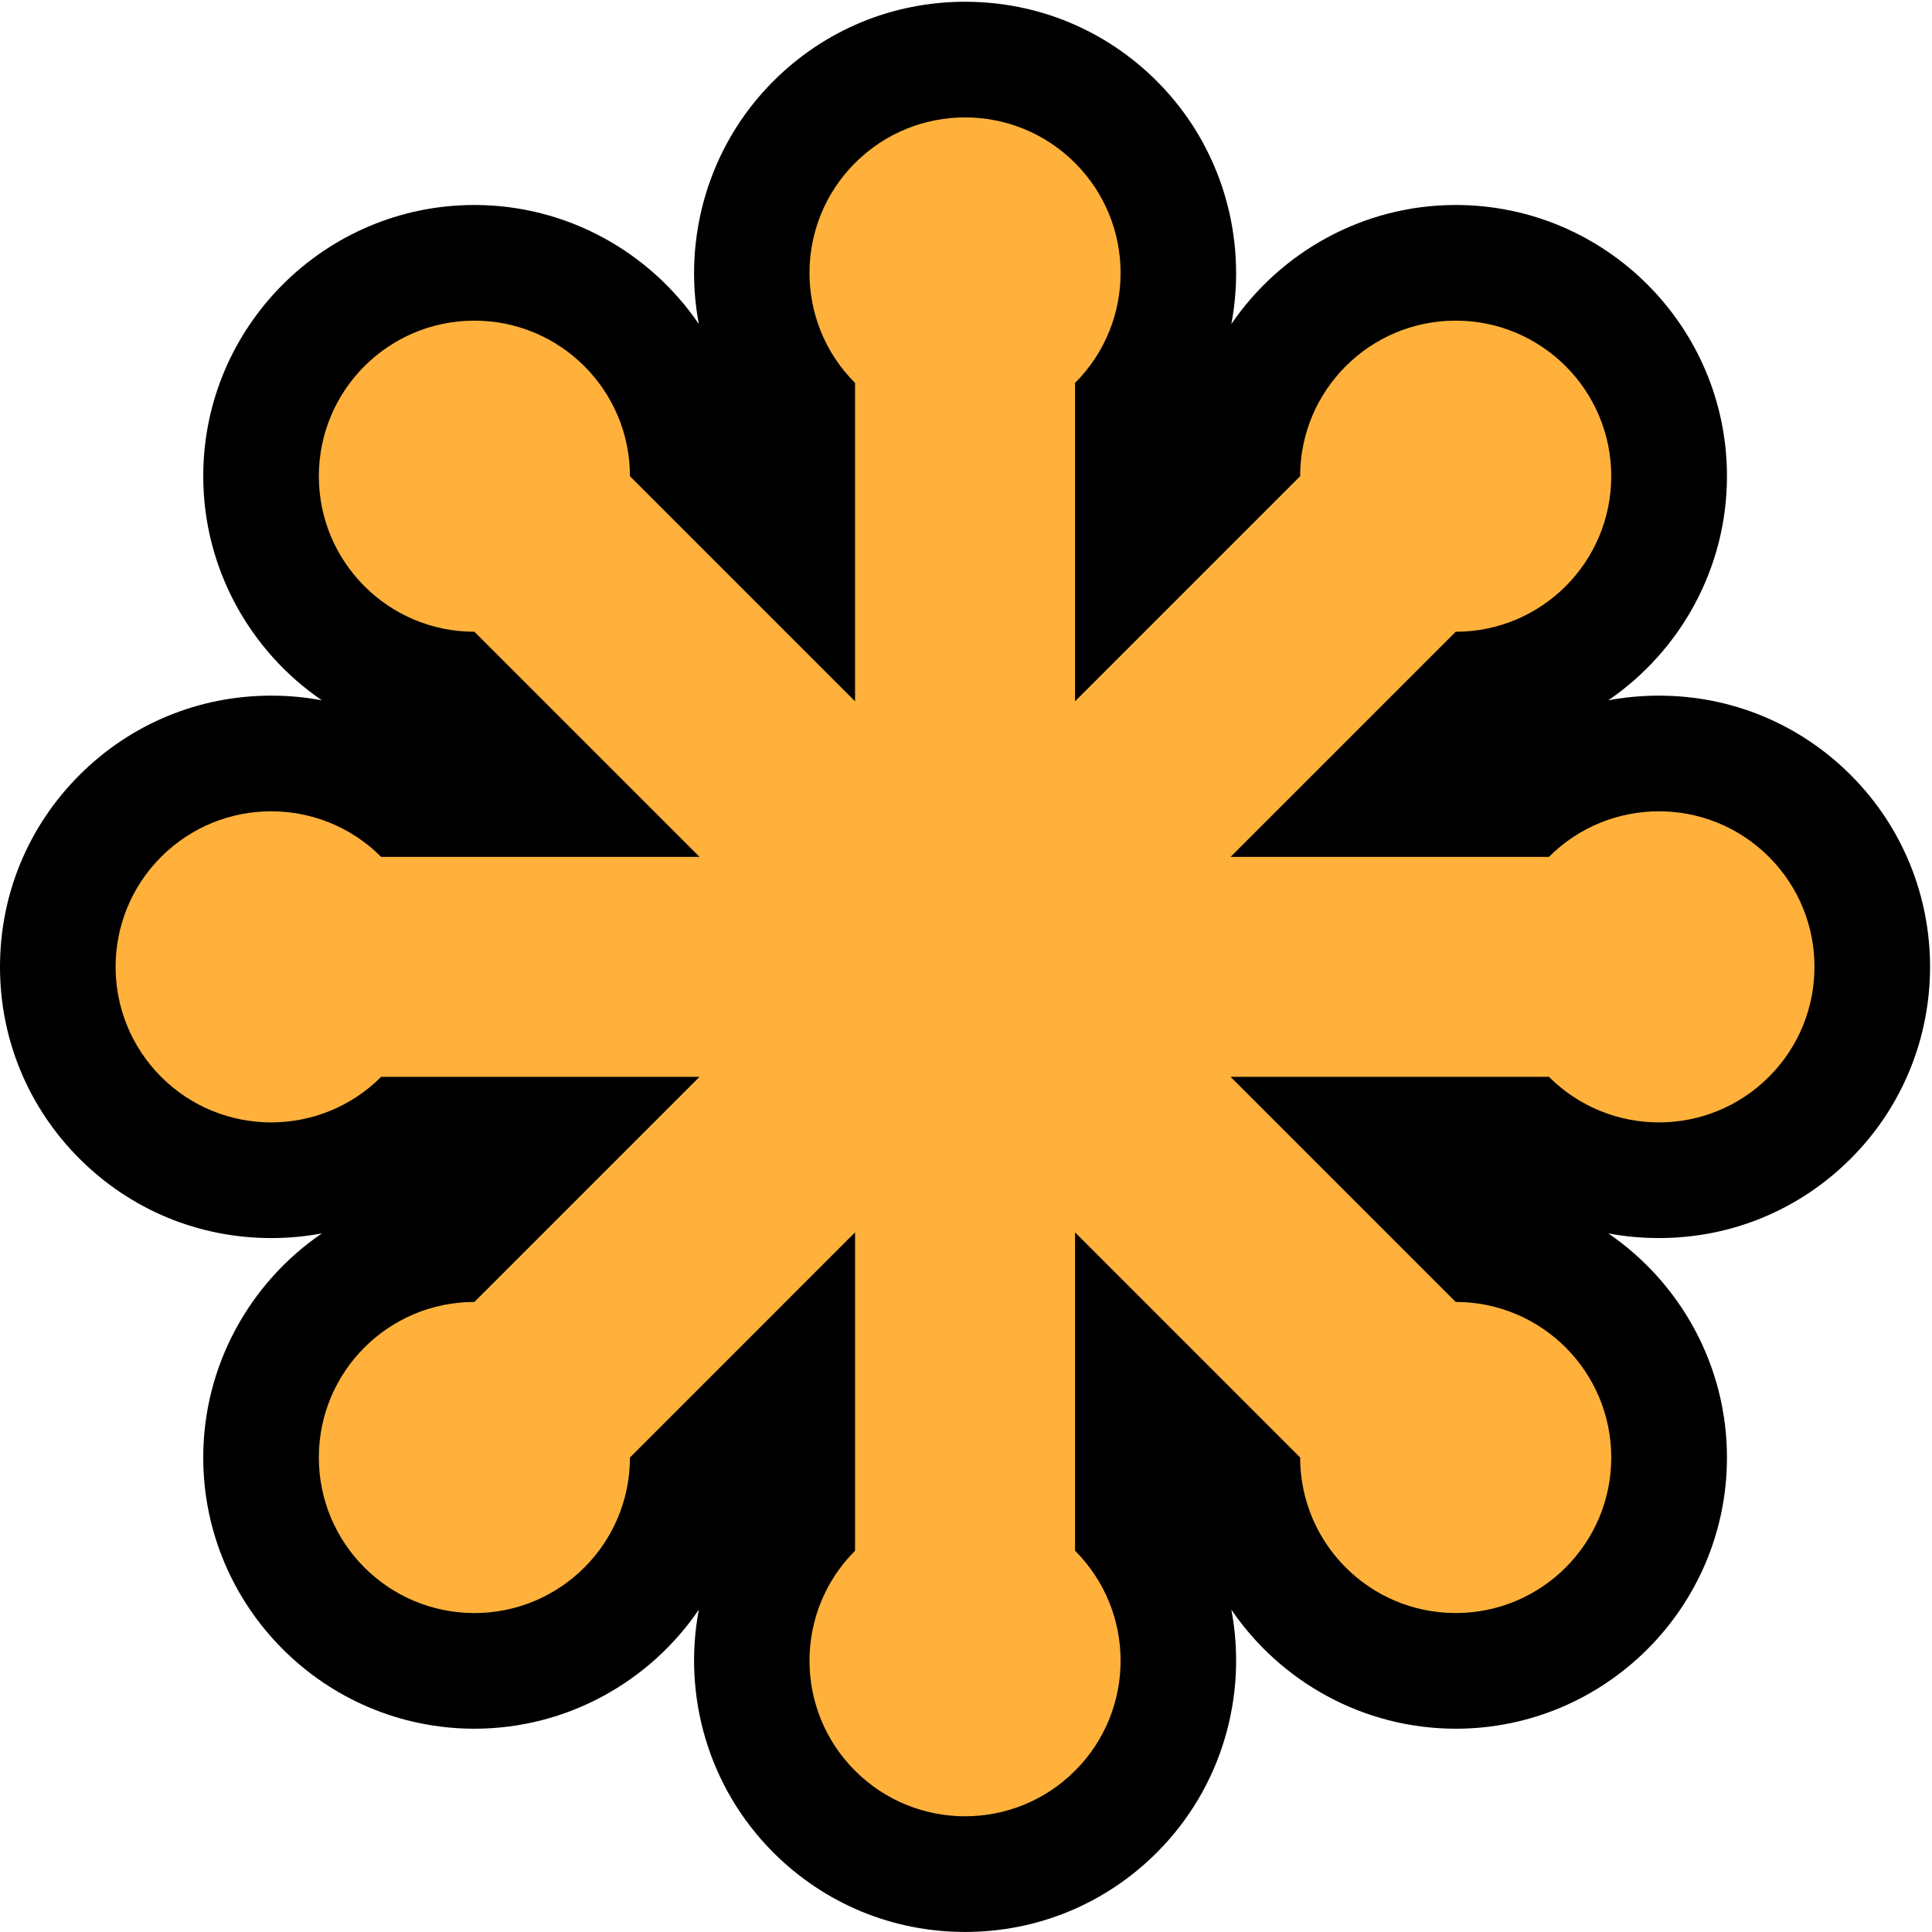
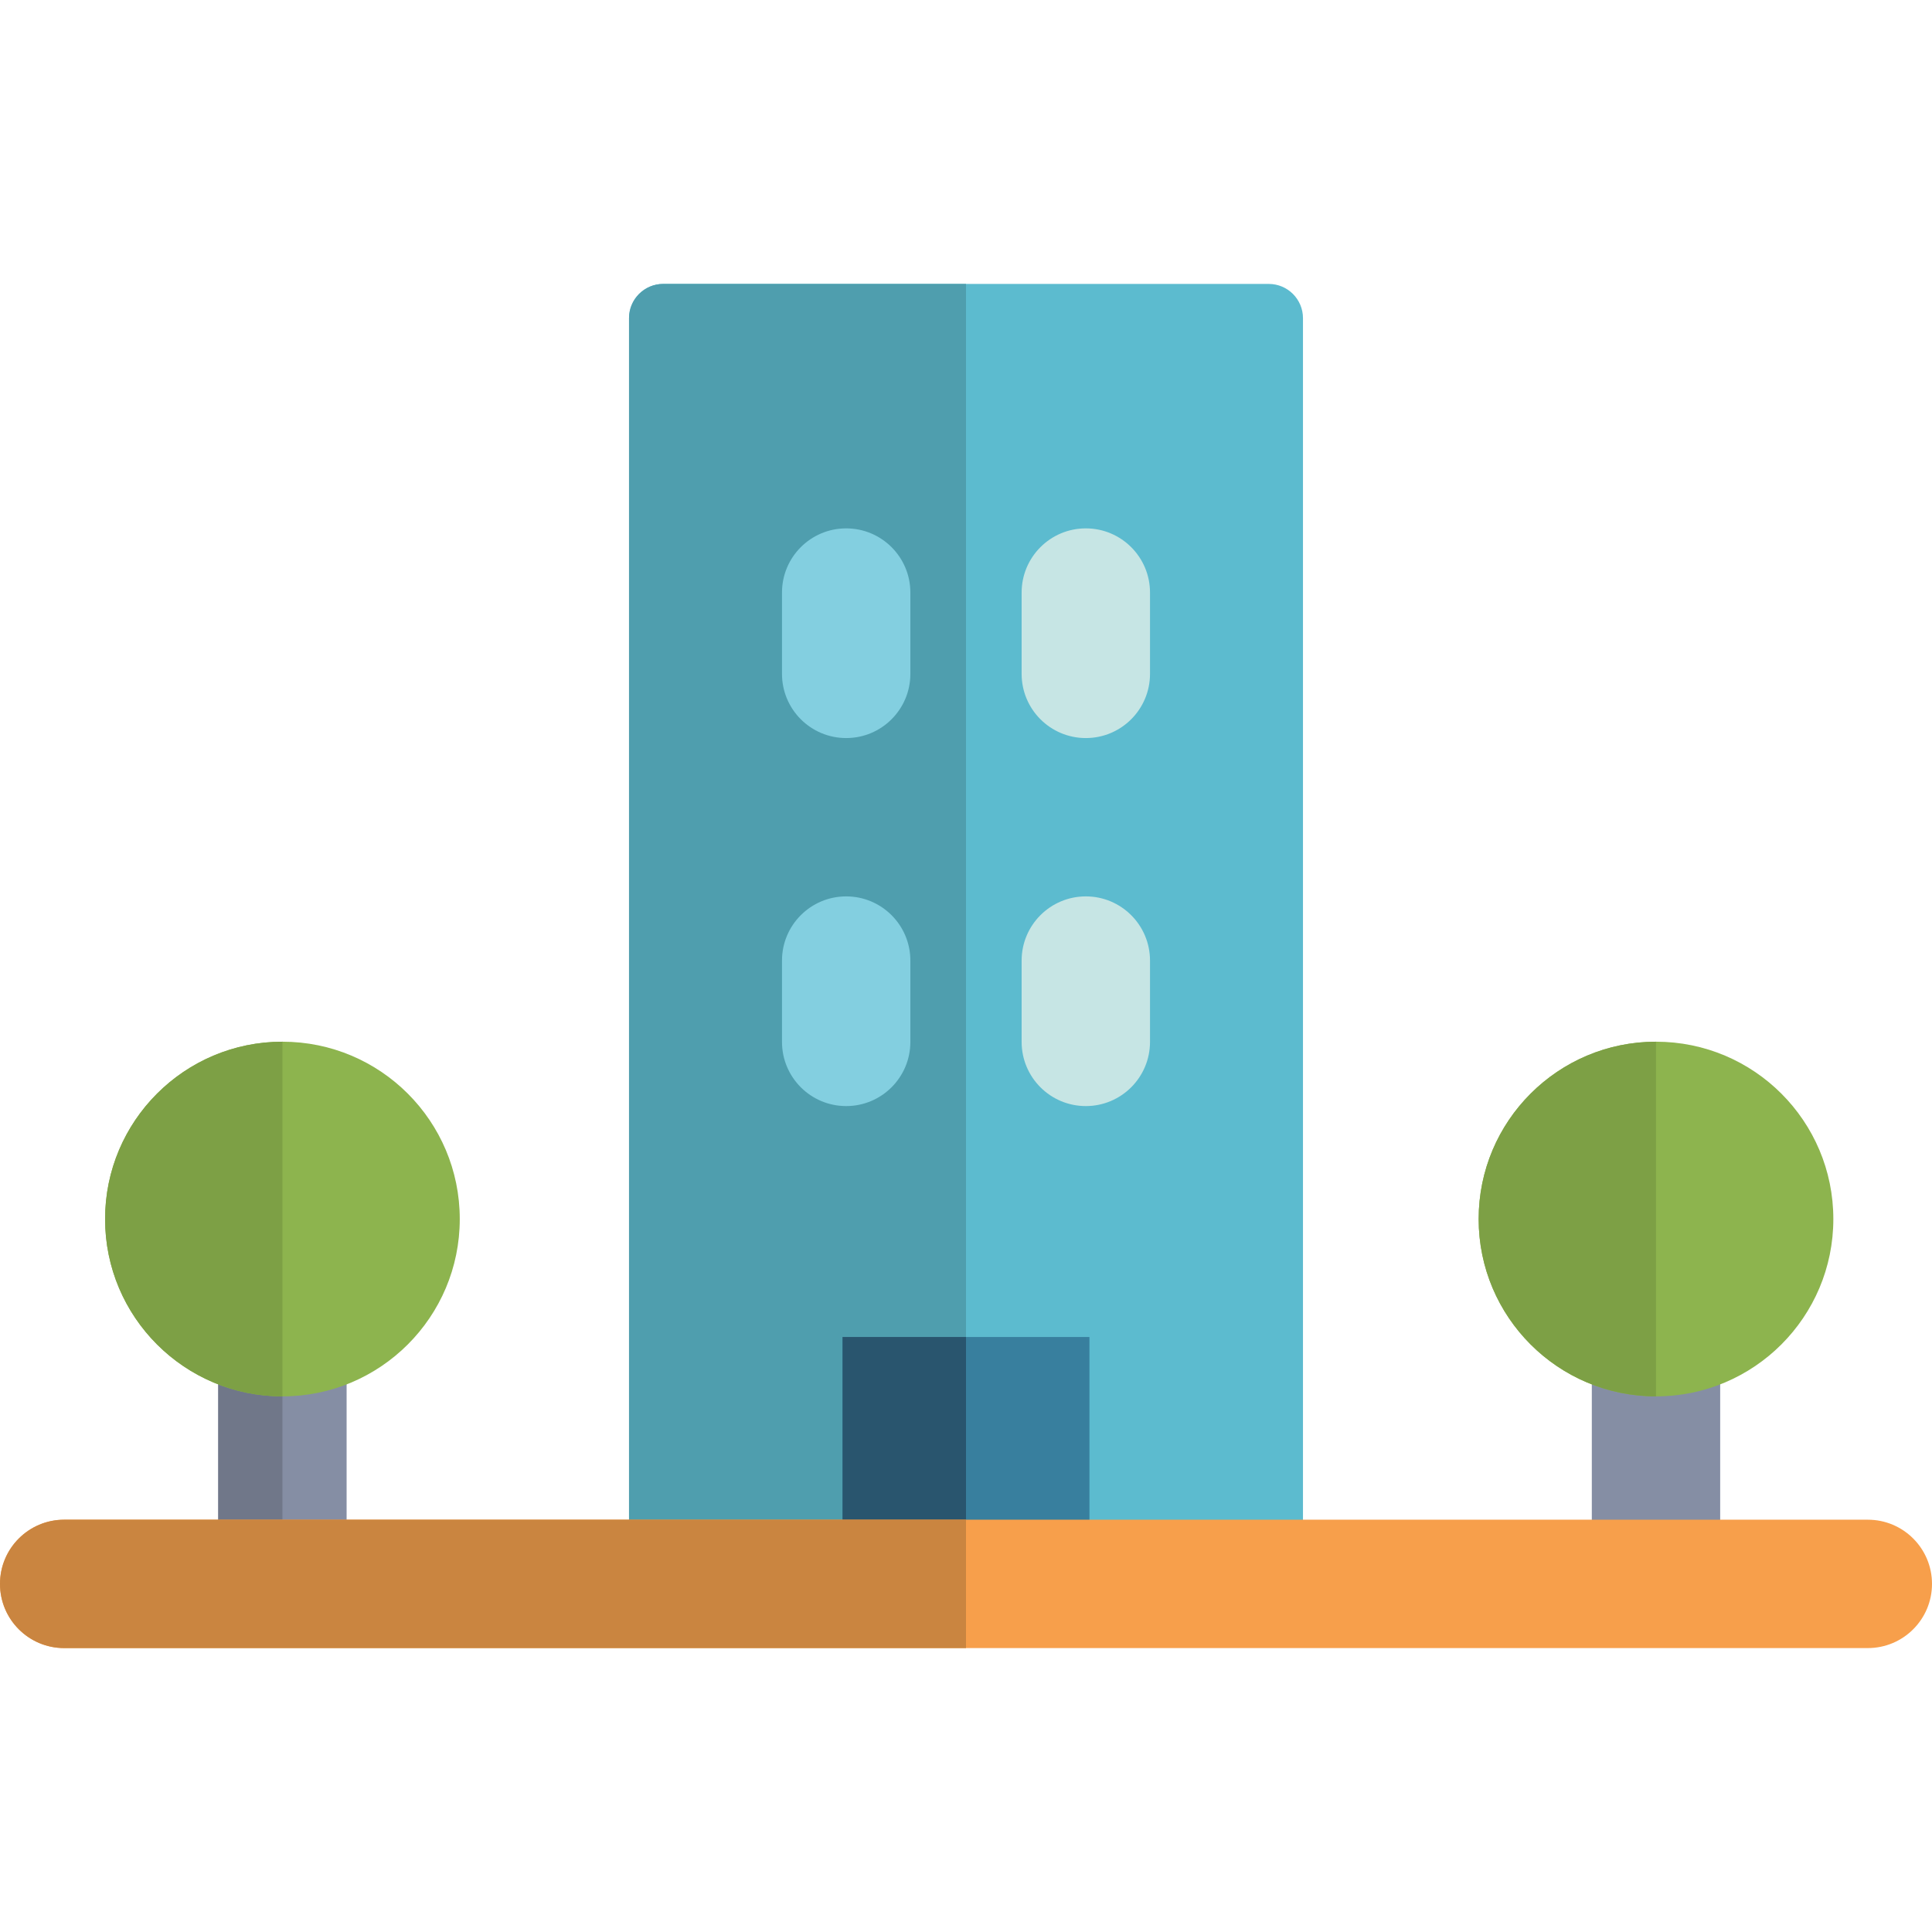
- <svg xmlns="http://www.w3.org/2000/svg" width="500" height="500" viewBox="0 0 256 256" preserveAspectRatio="xMinYMin meet">
-   <path d="M245.235 153.524c14.012-14.012 14.011-36.811 0-50.823-6.787-6.788-15.812-10.525-25.411-10.525-2.28 0-4.523.208-6.712.617 9.538-6.524 15.72-17.495 15.72-29.694 0-19.816-16.122-35.937-35.938-35.937-12.223 0-23.213 6.205-29.733 15.776 2.157-11.377-1.226-23.537-9.87-32.18C146.506 3.97 137.48.232 127.882.232c-9.6 0-18.624 3.738-25.412 10.526-8.643 8.643-12.026 20.803-9.87 32.18-6.519-9.57-17.509-15.776-29.733-15.776-19.815 0-35.936 16.12-35.936 35.937 0 12.2 6.18 23.17 15.718 29.694a36.487 36.487 0 0 0-6.711-.617c-9.6 0-18.624 3.738-25.411 10.526C3.738 109.489 0 118.514 0 128.112c0 9.6 3.738 18.624 10.526 25.412 6.787 6.787 15.812 10.526 25.41 10.526 2.28 0 4.523-.208 6.712-.618-9.538 6.525-15.718 17.496-15.718 29.695 0 19.815 16.12 35.936 35.936 35.936 12.224 0 23.215-6.206 29.734-15.776-2.157 11.378 1.226 23.538 9.87 32.18 6.787 6.788 15.812 10.526 25.41 10.526 9.6 0 18.625-3.738 25.412-10.526 8.643-8.643 12.026-20.803 9.869-32.18 6.52 9.57 17.51 15.776 29.733 15.776 19.816 0 35.937-16.12 35.937-35.936 0-12.2-6.18-23.17-15.719-29.695 2.189.41 4.433.618 6.712.618 9.599 0 18.624-3.739 25.411-10.526" />
-   <path d="M234.391 113.538c-8.049-8.048-21.099-8.048-29.148 0h-42.184l29.829-29.828c11.383 0 20.61-9.228 20.61-20.611 0-11.383-9.227-20.612-20.61-20.612-11.384 0-20.611 9.229-20.611 20.612l-29.829 29.829V50.743c8.049-8.049 8.049-21.099 0-29.148-8.05-8.05-21.1-8.05-29.149 0s-8.049 21.1 0 29.148v42.185l-29.828-29.83c0-11.382-9.228-20.61-20.611-20.61-11.383 0-20.611 9.228-20.611 20.61 0 11.384 9.228 20.612 20.61 20.612l29.83 29.828H50.504c-8.05-8.049-21.1-8.048-29.15 0-8.048 8.05-8.048 21.1 0 29.15 8.05 8.048 21.1 8.048 29.15 0h42.183L62.86 172.515c-11.383 0-20.611 9.227-20.611 20.61 0 11.384 9.228 20.612 20.61 20.612 11.384 0 20.612-9.228 20.612-20.611l29.828-29.829v42.184c-8.049 8.049-8.049 21.1 0 29.149 8.05 8.049 21.1 8.049 29.15 0 8.048-8.05 8.048-21.1 0-29.15v-42.183l29.828 29.829c0 11.383 9.227 20.61 20.61 20.61 11.384 0 20.612-9.227 20.612-20.61 0-11.384-9.228-20.611-20.611-20.611l-29.83-29.829h42.185c8.05 8.05 21.1 8.05 29.148 0 8.05-8.049 8.05-21.1 0-29.149" fill="#FFB13B" />
+ <svg xmlns="http://www.w3.org/2000/svg" version="1.1" id="Layer_1" x="0px" y="0px" viewBox="0 0 451.479 451.479" style="enable-background:new 0 0 451.479 451.479;" xml:space="preserve" width="512" height="512">
+   <g>
+     <path style="fill:#5CBBCF;" d="M154.994,66.349h141.492c4.418,0,8,3.582,8,8v287.782c0,4.418-3.582,8-8,8H154.994   c-4.418,0-8-3.582-8-8V74.349C146.994,69.93,150.575,66.349,154.994,66.349z" />
+     <path style="fill:#4F9EAE;" d="M154.994,66.349h70.746v303.782h-70.746c-4.418,0-8-3.582-8-8V74.349   C146.994,69.93,150.575,66.349,154.994,66.349z" />
+     <path style="fill:#858EA4;" d="M65.998,381.131c-8.284,0-15-6.716-15-15v-84.314c0-8.284,6.716-15,15-15s15,6.716,15,15v84.314   C80.998,374.415,74.282,381.131,65.998,381.131z" />
+     <path style="fill:#707789;" d="M65.998,381.131c-8.284,0-15-6.716-15-15v-84.314c0-8.284,6.716-15,15-15V381.131z" />
+     <path style="fill:#858EA4;" d="M386.981,381.131c-8.284,0-15-6.716-15-15v-84.314c0-8.284,6.716-15,15-15s15,6.716,15,15v84.314   C401.981,374.415,395.266,381.131,386.981,381.131z" />
+     <g>
+       <g>
+         <path style="fill:#83CFE0;" d="M197.739,172.473c-8.284,0-15-6.716-15-15v-19c0-8.284,6.716-15,15-15s15,6.716,15,15v19     C212.739,165.757,206.023,172.473,197.739,172.473z" />
+         <path style="fill:#C6E5E4;" d="M253.739,172.473c-8.284,0-15-6.716-15-15v-19c0-8.284,6.716-15,15-15s15,6.716,15,15v19     C268.739,165.757,262.023,172.473,253.739,172.473z" />
+       </g>
+       <g>
+         <path style="fill:#83CFE0;" d="M197.739,258.473c-8.284,0-15-6.716-15-15v-19c0-8.284,6.716-15,15-15s15,6.716,15,15v19     C212.739,251.757,206.023,258.473,197.739,258.473z" />
+         <path style="fill:#C6E5E4;" d="M253.739,258.473c-8.284,0-15-6.716-15-15v-19c0-8.284,6.716-15,15-15s15,6.716,15,15v19     C268.739,251.757,262.023,258.473,253.739,258.473z" />
+       </g>
+     </g>
+     <circle style="fill:#8DB44E;" cx="65.998" cy="284.871" r="41.442" />
+     <path style="fill:#7DA045;" d="M65.998,326.313c-22.888,0-41.442-18.554-41.442-41.442c0-22.888,18.554-41.442,41.442-41.442   V326.313z" />
+     <circle style="fill:#8DB44E;" cx="386.981" cy="284.871" r="41.442" />
+     <path style="fill:#7DA045;" d="M386.981,326.313c-22.888,0-41.442-18.554-41.442-41.442c0-22.888,18.554-41.442,41.442-41.442   V326.313z" />
+     <rect x="196.893" y="312.438" style="fill:#387F9E;" width="57.693" height="57.693" />
+     <rect x="196.893" y="312.438" style="fill:#29556E;" width="28.846" height="57.693" />
+     <path style="fill:#F79F4B;" d="M436.479,385.131H15c-8.284,0-15-6.716-15-15s6.716-15,15-15h421.479c8.284,0,15,6.716,15,15   S444.764,385.131,436.479,385.131z" />
+     <path style="fill:#CA8540;" d="M225.74,385.131H15c-8.284,0-15-6.716-15-15s6.716-15,15-15h210.74V385.131z" />
+   </g>
</svg>
